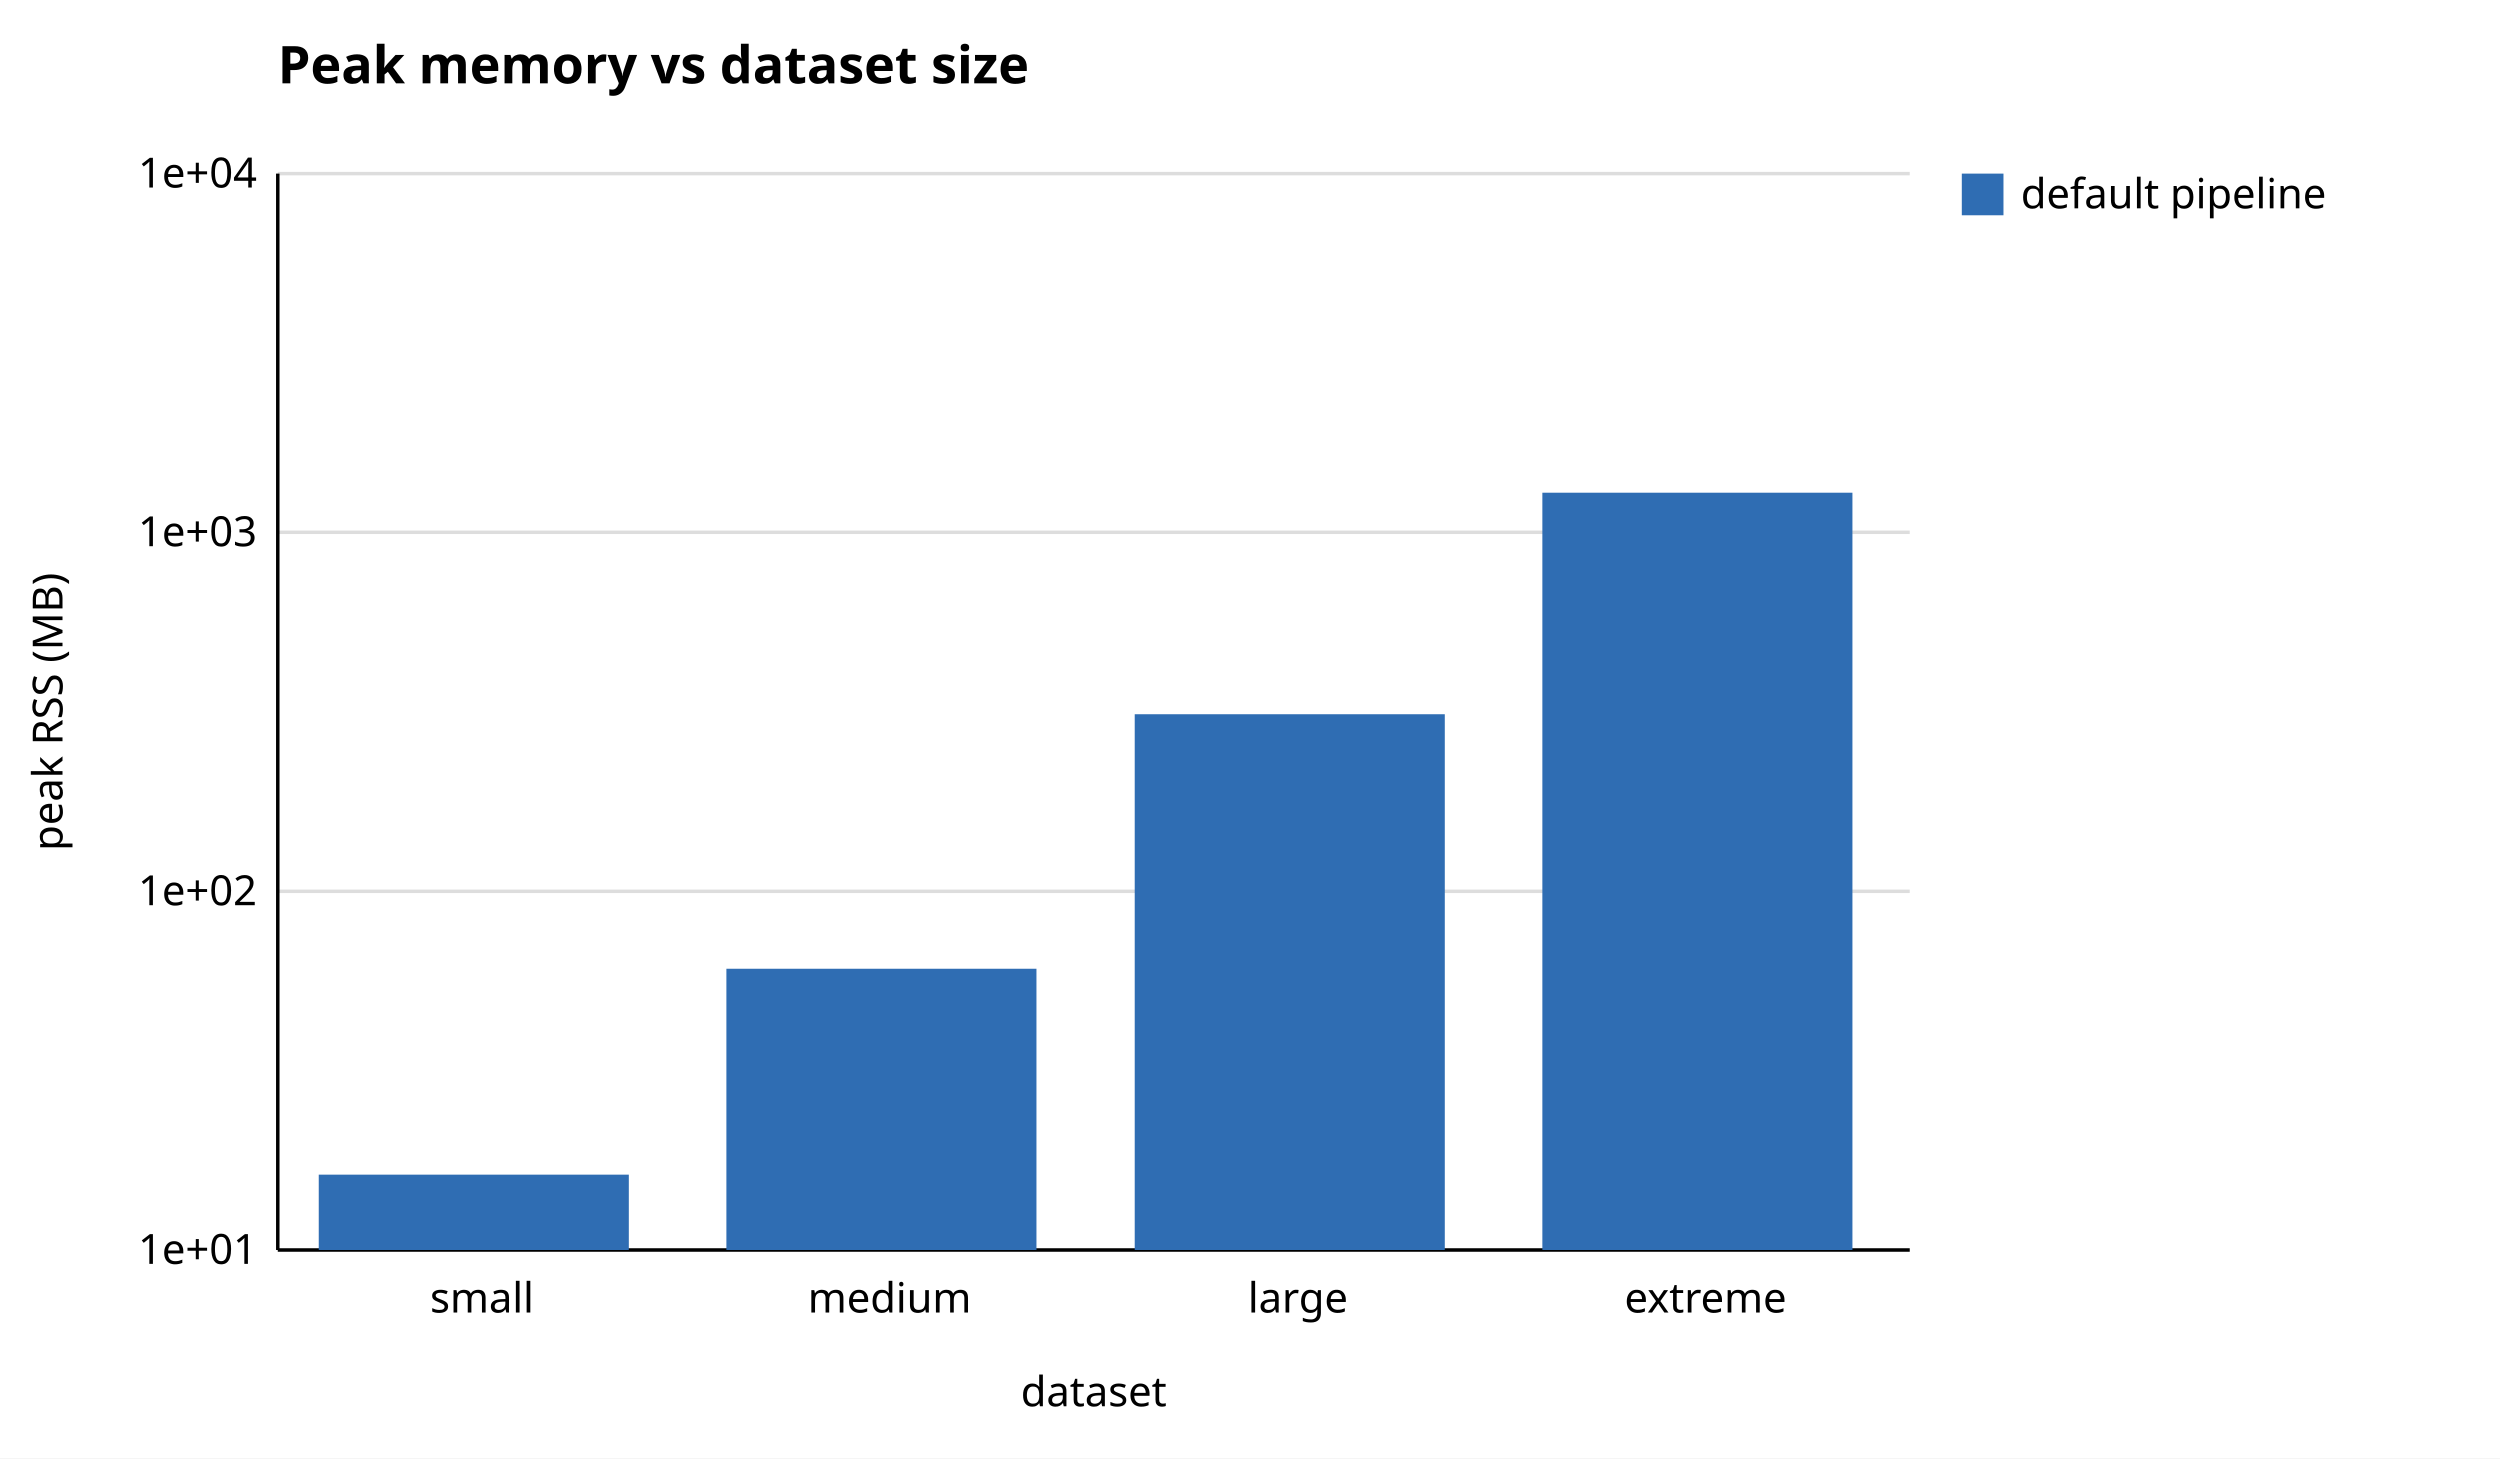
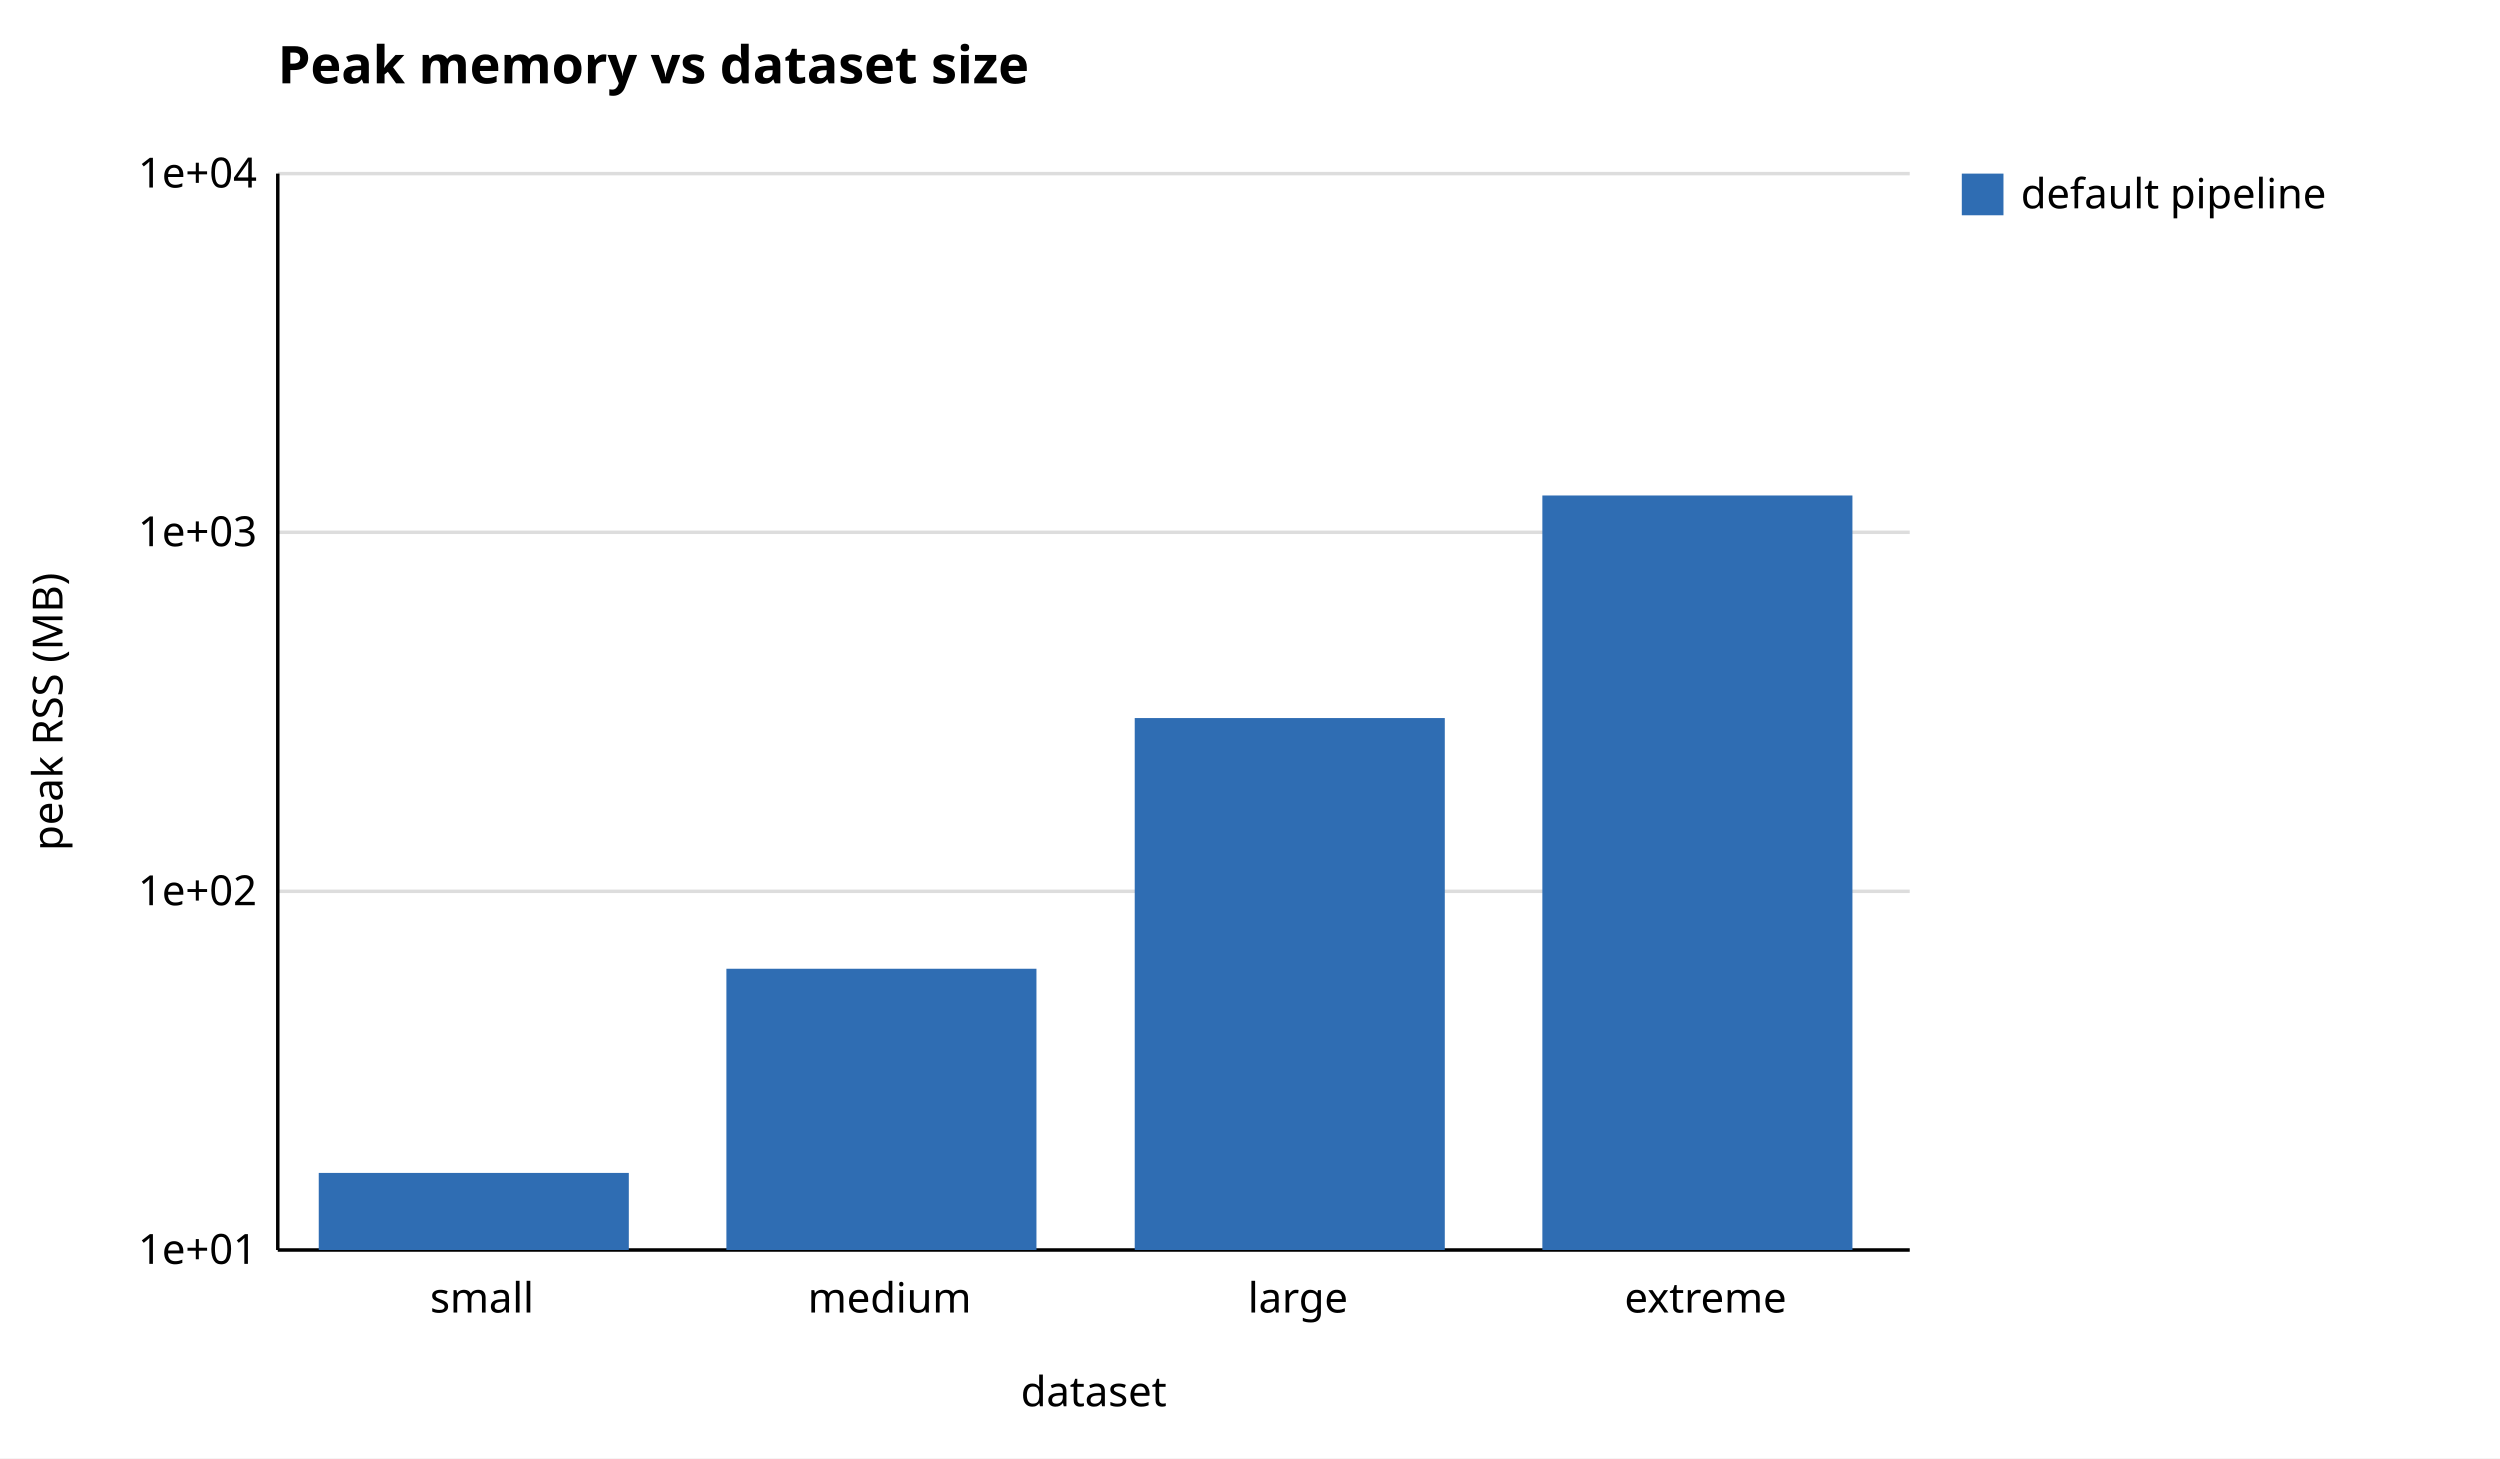
<svg xmlns="http://www.w3.org/2000/svg" width="720" height="420" font-family="sans-serif" font-size="12">
  <rect width="100%" height="100%" fill="white" />
  <text x="80" y="24" font-size="15" font-weight="bold">Peak memory vs dataset size</text>
  <line x1="80" x2="550" y1="360.0" y2="360.0" stroke="#ddd" />
  <text x="74" y="364.0" text-anchor="end">1e+01</text>
  <line x1="80" x2="550" y1="256.7" y2="256.7" stroke="#ddd" />
  <text x="74" y="260.7" text-anchor="end">1e+02</text>
  <line x1="80" x2="550" y1="153.3" y2="153.3" stroke="#ddd" />
  <text x="74" y="157.3" text-anchor="end">1e+03</text>
  <line x1="80" x2="550" y1="50.0" y2="50.0" stroke="#ddd" />
  <text x="74" y="54.0" text-anchor="end">1e+04</text>
  <line x1="80" x2="550" y1="360" y2="360" stroke="black" />
  <line x1="80" x2="80" y1="50" y2="360" stroke="black" />
  <text x="138.8" y="378" text-anchor="middle">small</text>
  <text x="256.2" y="378" text-anchor="middle">medium</text>
  <text x="373.8" y="378" text-anchor="middle">large</text>
  <text x="491.2" y="378" text-anchor="middle">extreme</text>
-   <rect x="91.8" y="338.3" width="89.3" height="21.7" fill="#2f6db3" />
+   <rect x="91.8" y="337.8" width="89.3" height="22.2" fill="#2f6db3" />
  <rect x="209.2" y="279.0" width="89.3" height="81.0" fill="#2f6db3" />
-   <rect x="326.8" y="205.7" width="89.3" height="154.3" fill="#2f6db3" />
-   <rect x="444.2" y="141.9" width="89.3" height="218.1" fill="#2f6db3" />
+   <rect x="326.8" y="206.8" width="89.3" height="153.2" fill="#2f6db3" />
+   <rect x="444.2" y="142.7" width="89.3" height="217.3" fill="#2f6db3" />
  <text x="315.0" y="405" text-anchor="middle">dataset</text>
  <text transform="translate(18,205.0) rotate(-90)" text-anchor="middle">peak RSS (MB)</text>
  <rect x="565" y="50" width="12" height="12" fill="#2f6db3" />
  <text x="582" y="60">default pipeline</text>
</svg>
